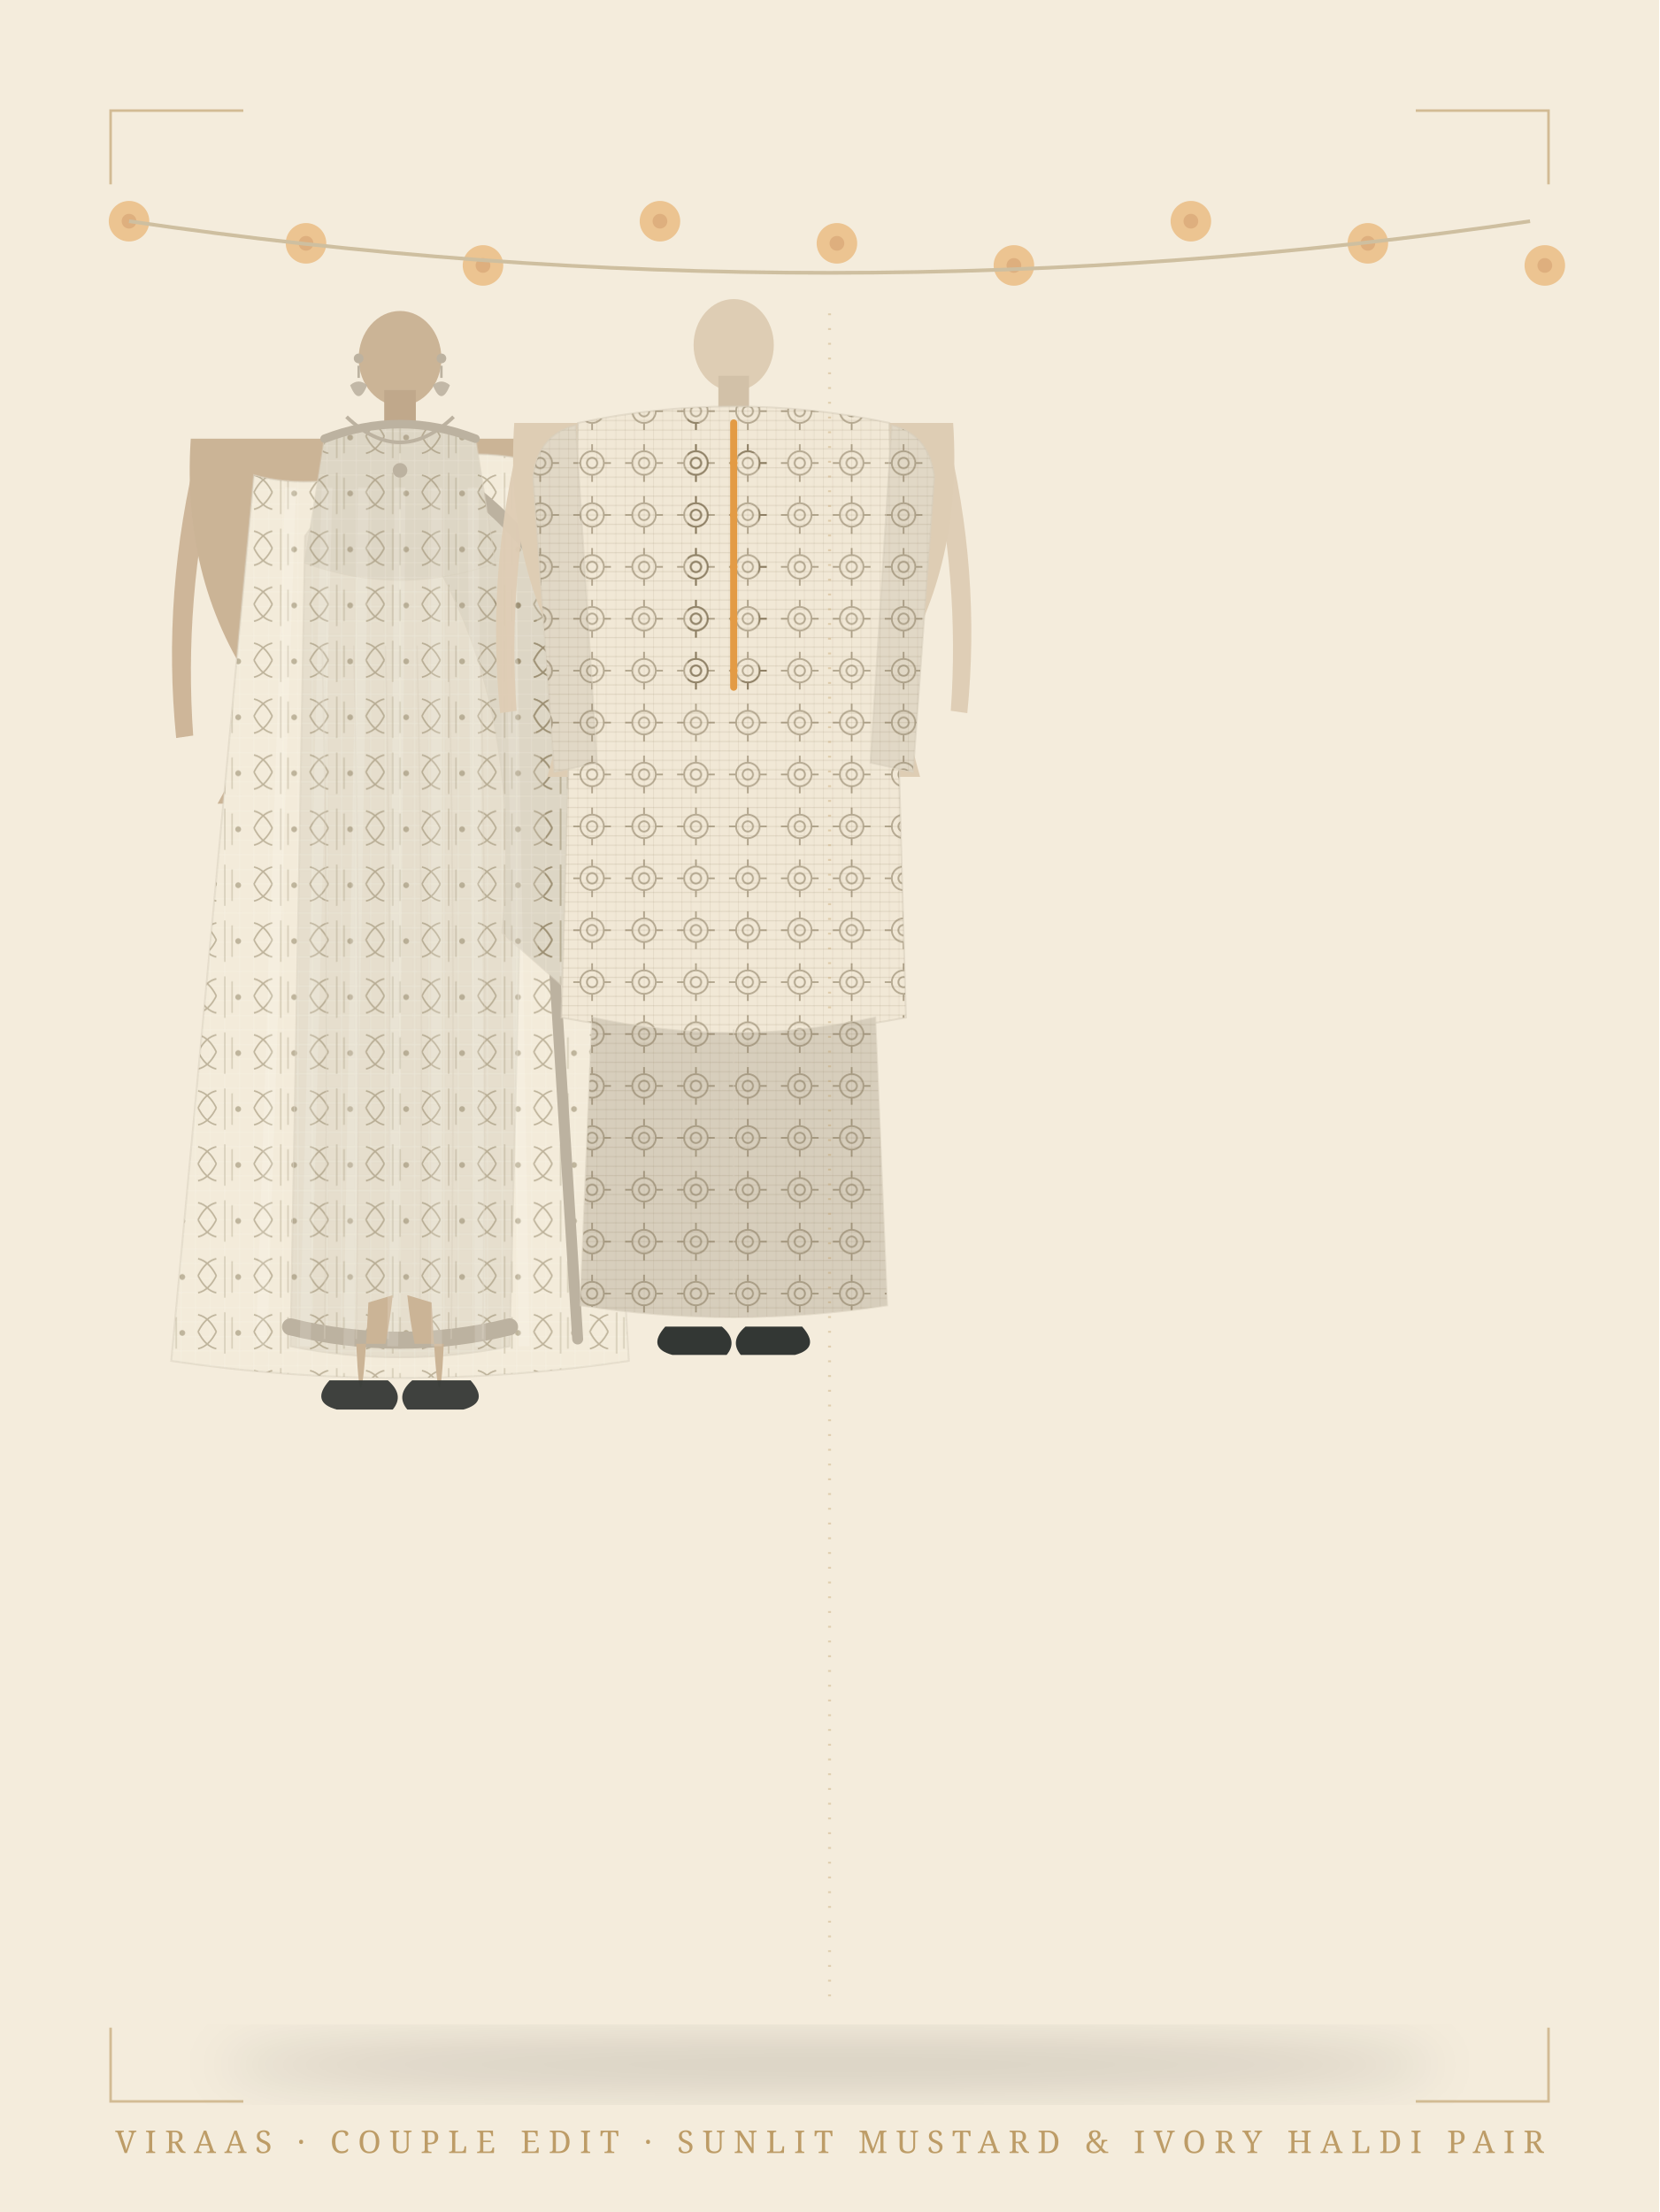
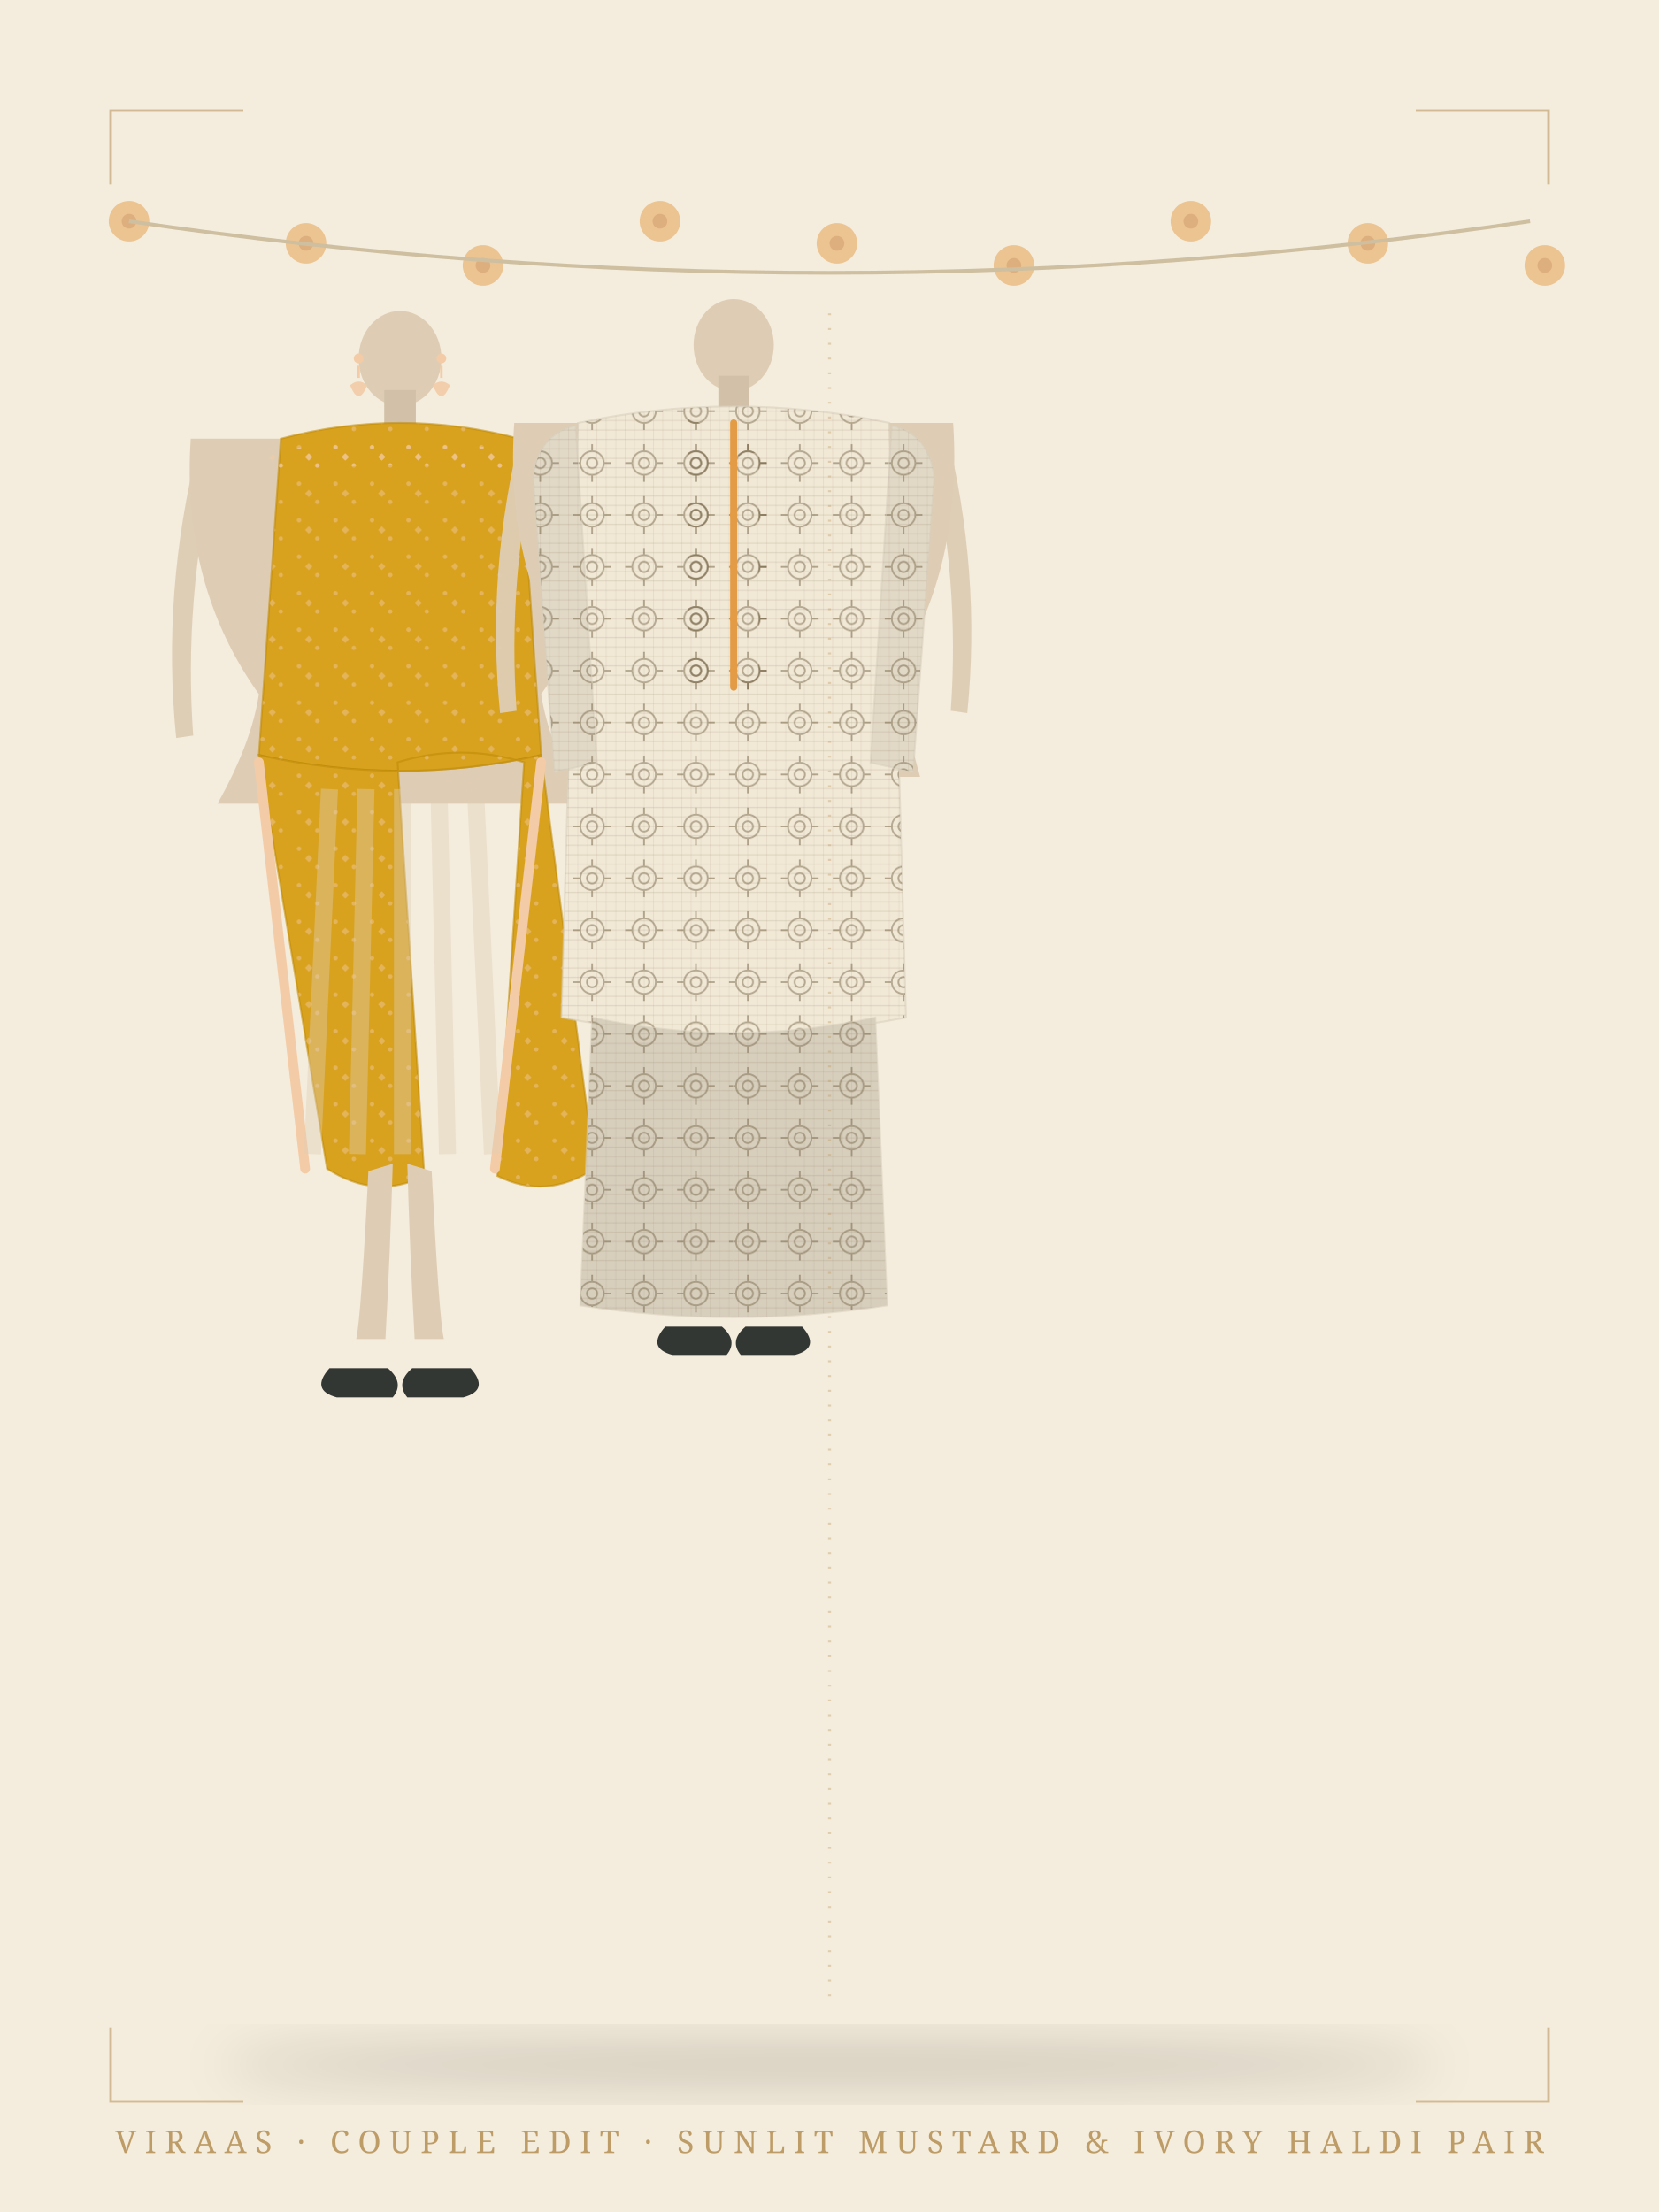
<svg xmlns="http://www.w3.org/2000/svg" viewBox="0 0 900 1200" width="900" height="1200">
  <defs>
-     <pattern id="f-cv1hx0tu1h" patternUnits="userSpaceOnUse" width="24" height="24">
-       <rect width="24" height="24" fill="#FFFDF7" opacity="0.12" />
-       <path d="M0 6 H24 M0 18 H24 M6 0 V24 M18 0 V24" stroke="#FFFDF7" stroke-width="0.7" opacity="0.2" fill="none" />
-     </pattern>
-     <pattern id="k-cv1hx0tu1h" patternUnits="userSpaceOnUse" width="46" height="46">
-       <g fill="none" stroke="#8E7F60" stroke-width="1.3" opacity="0.75">
-         <path d="M8 22 q6 -12 15 -14 M23 22 q-6 -12 -15 -14 M8 22 q6 12 15 14 M23 22 q-6 12 -15 14" />
-         <path d="M30 6 v34 M36 10 v26" opacity="0.5" />
-         <circle cx="41" cy="23" r="2.4" fill="#8E7F60" stroke="none" />
+     <pattern id="k-cv1fxunshh" patternUnits="userSpaceOnUse" width="30" height="30">
+       <g fill="#F3CBA6" opacity="0.6">
+         <circle cx="7" cy="7" r="1.8" />
+         <circle cx="22" cy="22" r="1.8" />
+         <path d="M15 12 l3 3 -3 3 -3 -3z" />
      </g>
    </pattern>
-     <pattern id="f-cv1hx0tu1m" patternUnits="userSpaceOnUse" width="24" height="24">
+     <pattern id="f-cv1fxunshm" patternUnits="userSpaceOnUse" width="24" height="24">
      <path d="M0 6 H24 M0 14 H24 M0 22 H24" stroke="#8B7C5E" stroke-width="0.8" opacity="0.18" fill="none" />
      <path d="M6 0 V24 M14 0 V24 M22 0 V24" stroke="#8B7C5E" stroke-width="0.6" opacity="0.13" fill="none" />
    </pattern>
-     <pattern id="k-cv1hx0tu1m" patternUnits="userSpaceOnUse" width="44" height="44">
+     <pattern id="k-cv1fxunshm" patternUnits="userSpaceOnUse" width="44" height="44">
      <g opacity="0.7" fill="none" stroke="#7E6F52" stroke-width="1.5">
        <circle cx="22" cy="22" r="10" />
        <circle cx="22" cy="22" r="4.4" />
        <path d="M22 6 v6 M22 32 v6 M6 22 h6 M32 22 h6" />
      </g>
    </pattern>
    <filter id="soft">
      <feGaussianBlur stdDeviation="14" />
    </filter>
  </defs>
  <rect width="900" height="1200" fill="#F4ECDC" />
  <g opacity="0.5">
    <circle cx="70" cy="120" r="11" fill="#E39B45" />
    <circle cx="70" cy="120" r="4" fill="#C8711F" />
    <circle cx="166" cy="132" r="11" fill="#E39B45" />
    <circle cx="166" cy="132" r="4" fill="#C8711F" />
    <circle cx="262" cy="144" r="11" fill="#E39B45" />
    <circle cx="262" cy="144" r="4" fill="#C8711F" />
    <circle cx="358" cy="120" r="11" fill="#E39B45" />
    <circle cx="358" cy="120" r="4" fill="#C8711F" />
    <circle cx="454" cy="132" r="11" fill="#E39B45" />
    <circle cx="454" cy="132" r="4" fill="#C8711F" />
    <circle cx="550" cy="144" r="11" fill="#E39B45" />
    <circle cx="550" cy="144" r="4" fill="#C8711F" />
    <circle cx="646" cy="120" r="11" fill="#E39B45" />
    <circle cx="646" cy="120" r="4" fill="#C8711F" />
    <circle cx="742" cy="132" r="11" fill="#E39B45" />
    <circle cx="742" cy="132" r="4" fill="#C8711F" />
    <circle cx="838" cy="144" r="11" fill="#E39B45" />
    <circle cx="838" cy="144" r="4" fill="#C8711F" />
    <path d="M70 120 Q450 176 830 120" stroke="#A89163" stroke-width="2" fill="none" />
  </g>
  <g transform="translate(-80 40) scale(0.66)">
-     <g opacity="0.94">
+     <g>
+       <ellipse cx="450" cy="234" rx="34" ry="39" fill="#DECDB4" />
+       <path d="M437 260 h26 v46 h-26z" fill="#d2c1a8" />
+       <path d="M284 306 q-30 120 -18 240 l14 -2 q-8 -112 18 -224z" fill="#DECDB4" opacity="0.95" />
+       <path d="M616 306 q30 120 18 240 l-14 -2 q8 -112 -18 -224z" fill="#DECDB4" opacity="0.95" />
+       <path d="M278 300 Q270 420 334 510 Q328 550 300 600 L600 600 Q572 550 566 510 Q630 420 622 300 Z" fill="#DECDB4" />
+     </g>
+     <clipPath id="cc-cv1fxunshh-1">
+       <path d="M352 300 Q450 274 548 300 L566 560 Q450 586 334 560 Z" />
+     </clipPath>
+     <path d="M352 300 Q450 274 548 300 L566 560 Q450 586 334 560 Z" fill="#D8A21F" stroke="#be8805" stroke-width="1.6" stroke-opacity="0.55" />
+     <g clip-path="url(#cc-cv1fxunshh-1)">
+       <path d="M352 300 Q450 274 548 300 L566 560 Q450 586 334 560 Z" fill="url(#k-cv1fxunshh)" opacity="0.72" />
+     </g>
+     <path d="M352 320 Q450 302 548 322" fill="none" stroke="url(#k-cv1fxunshh)" stroke-width="20" stroke-linecap="round" opacity="0.95" />
+     <clipPath id="cc-cv1fxunshh-2">
+       <path d="M334 560 Q450 586 566 560 L610 900 q-40 26 -80 6 l22 -340 q-52 -16 -104 0 l22 340 q-40 20 -80 -6z" />
+     </clipPath>
+     <path d="M334 560 Q450 586 566 560 L610 900 q-40 26 -80 6 l22 -340 q-52 -16 -104 0 l22 340 q-40 20 -80 -6z" fill="#D8A21F" stroke="#be8805" stroke-width="1.6" stroke-opacity="0.55" />
+     <g clip-path="url(#cc-cv1fxunshh-2)">
+       <path d="M334 560 Q450 586 566 560 L610 900 q-40 26 -80 6 l22 -340 q-52 -16 -104 0 l22 340 q-40 20 -80 -6z" fill="url(#k-cv1fxunshh)" opacity="0.72" />
+     </g>
+     <path d="M334 566 L372 900" fill="none" stroke="#F3CBA6" stroke-width="8" stroke-linecap="round" />
+     <path d="M566 566 L528 900" fill="none" stroke="#F3CBA6" stroke-width="8" stroke-linecap="round" />
+     <g stroke="#DECDB4" stroke-width="14" opacity="0.4">
+       <path d="M392 588 l-14 300" fill="none" />
+       <path d="M422 588 l-7 300" fill="none" />
+       <path d="M452 588 l0 300" fill="none" />
+       <path d="M482 588 l7 300" fill="none" />
+       <path d="M512 588 l14 300" fill="none" />
+     </g>
+     <g>
+       <path d="M424 902 q-6 120 -10 138 l24 0 q4 -72 6 -144z" fill="#DECDB4" />
+       <path d="M476 902 q6 120 10 138 l-24 0 q-4 -72 -6 -144z" fill="#DECDB4" />
+     </g>
+     <g fill="#2A2E2C" opacity="0.95">
+       <path d="M392 1064 q-16 18 6 24 h46 q10 -12 -4 -24z" />
+       <path d="M508 1064 q16 18 -6 24 h-46 q-10 -12 4 -24z" />
+     </g>
+     <g>
      <g>
-         <ellipse cx="450" cy="234" rx="34" ry="39" fill="#C9B092" />
-         <path d="M437 260 h26 v46 h-26z" fill="#bda486" />
-         <path d="M284 306 q-30 120 -18 240 l14 -2 q-8 -112 18 -224z" fill="#C9B092" opacity="0.95" />
-         <path d="M616 306 q30 120 18 240 l-14 -2 q8 -112 -18 -224z" fill="#C9B092" opacity="0.95" />
-         <path d="M278 300 Q270 420 334 510 Q328 550 300 600 L600 600 Q572 550 566 510 Q630 420 622 300 Z" fill="#C9B092" />
-       </g>
-       <clipPath id="cc-cv1hx0tu1h-1">
-         <path d="M262 1058 Q450 1086 638 1058 L596 330 Q520 300 452 322 Q380 344 330 330 Z" />
-       </clipPath>
-       <path d="M262 1058 Q450 1086 638 1058 L596 330 Q520 300 452 322 Q380 344 330 330 Z" fill="#F1E8D6" stroke="#d7cebc" stroke-width="1.6" stroke-opacity="0.55" />
-       <g clip-path="url(#cc-cv1hx0tu1h-1)">
-         <path d="M262 1058 Q450 1086 638 1058 L596 330 Q520 300 452 322 Q380 344 330 330 Z" fill="url(#f-cv1hx0tu1h)" />
-         <path d="M262 1058 Q450 1086 638 1058 L596 330 Q520 300 452 322 Q380 344 330 330 Z" fill="url(#k-cv1hx0tu1h)" opacity="0.72" />
-       </g>
-       <clipPath id="cc-cv1hx0tu1h-2">
-         <path d="M452 322 Q400 340 372 380 L360 1046 Q450 1064 540 1046 L556 388 Q520 344 452 322Z" />
-       </clipPath>
-       <path d="M452 322 Q400 340 372 380 L360 1046 Q450 1064 540 1046 L556 388 Q520 344 452 322Z" fill="#e1d8c6" stroke="#d7cebc" stroke-width="1.6" stroke-opacity="0.55" />
-       <g clip-path="url(#cc-cv1hx0tu1h-2)">
-         <path d="M452 322 Q400 340 372 380 L360 1046 Q450 1064 540 1046 L556 388 Q520 344 452 322Z" fill="url(#f-cv1hx0tu1h)" />
-         <path d="M452 322 Q400 340 372 380 L360 1046 Q450 1064 540 1046 L556 388 Q520 344 452 322Z" fill="url(#k-cv1hx0tu1h)" opacity="0.72" />
-       </g>
-       <path d="M360 1030 Q450 1052 540 1030" fill="none" stroke="#B9AE9C" stroke-width="14" stroke-linecap="round" />
-       <path d="M556 400 L596 1040" fill="none" stroke="#B9AE9C" stroke-width="9" stroke-linecap="round" />
-       <clipPath id="cc-cv1hx0tu1h-3">
-         <path d="M470 318 Q560 366 604 470 Q648 600 618 780 L534 706 Q548 560 502 448 Q470 372 430 342 Z" />
-       </clipPath>
-       <path d="M470 318 Q560 366 604 470 Q648 600 618 780 L534 706 Q548 560 502 448 Q470 372 430 342 Z" fill="#d7cebc" stroke="#d7cebc" stroke-width="1.6" stroke-opacity="0.55" />
-       <g clip-path="url(#cc-cv1hx0tu1h-3)">
-         <path d="M470 318 Q560 366 604 470 Q648 600 618 780 L534 706 Q548 560 502 448 Q470 372 430 342 Z" fill="url(#f-cv1hx0tu1h)" />
-         <path d="M470 318 Q560 366 604 470 Q648 600 618 780 L534 706 Q548 560 502 448 Q470 372 430 342 Z" fill="url(#k-cv1hx0tu1h)" opacity="0.72" />
-       </g>
-       <path d="M470 318 Q560 366 604 470 Q648 600 618 780" fill="none" stroke="#B9AE9C" stroke-width="11" stroke-linecap="round" />
-       <path d="M540 430 Q600 560 576 720" fill="none" stroke="url(#k-cv1hx0tu1h)" stroke-width="26" stroke-linecap="round" opacity="0.95" />
-       <g>
-         <path d="M386 470 q6 260 2 570" stroke="#d7cebc" stroke-width="1.4" opacity="0.4" fill="none" />
-         <path d="M412 470 q6 260 2 570" stroke="#d7cebc" stroke-width="1.4" opacity="0.4" fill="none" />
-         <path d="M438 470 q6 260 2 570" stroke="#d7cebc" stroke-width="1.4" opacity="0.4" fill="none" />
-         <path d="M464 470 q6 260 2 570" stroke="#d7cebc" stroke-width="1.4" opacity="0.4" fill="none" />
-         <path d="M490 470 q6 260 2 570" stroke="#d7cebc" stroke-width="1.4" opacity="0.4" fill="none" />
-         <path d="M516 470 q6 260 2 570" stroke="#d7cebc" stroke-width="1.4" opacity="0.4" fill="none" />
-       </g>
-       <clipPath id="cc-cv1hx0tu1h-4">
-         <path d="M388 300 Q450 274 512 300 L528 402 Q450 430 372 402 Z" />
-       </clipPath>
-       <path d="M388 300 Q450 274 512 300 L528 402 Q450 430 372 402 Z" fill="#d7cebc" stroke="#d7cebc" stroke-width="1.6" stroke-opacity="0.55" />
-       <g clip-path="url(#cc-cv1hx0tu1h-4)">
-         <path d="M388 300 Q450 274 512 300 L528 402 Q450 430 372 402 Z" fill="url(#f-cv1hx0tu1h)" />
-         <path d="M388 300 Q450 274 512 300 L528 402 Q450 430 372 402 Z" fill="url(#k-cv1hx0tu1h)" opacity="0.72" />
-       </g>
-       <path d="M388 300 Q450 276 512 300" fill="none" stroke="#B9AE9C" stroke-width="7" stroke-linecap="round" />
-       <g>
-         <path d="M424 1010 q-6 120 -10 34 l24 0 q4 -20 6 -40z" fill="#C9B092" />
-         <path d="M476 1010 q6 120 10 34 l-24 0 q-4 -20 -6 -40z" fill="#C9B092" />
-       </g>
-       <g fill="#2A2E2C" opacity="0.95">
-         <path d="M392 1074 q-16 18 6 24 h46 q10 -12 -4 -24z" />
-         <path d="M508 1074 q16 18 -6 24 h-46 q-10 -12 4 -24z" />
+         <circle cx="416" cy="234" r="4" fill="#F3CBA6" />
+         <path d="M416 240 l0 10" stroke="#F3CBA6" stroke-width="2" />
+         <path d="M409 256 Q416 274 423 256 Q416 250 409 256z" fill="#F3CBA6" opacity="0.9" />
      </g>
      <g>
-         <g>
-           <circle cx="416" cy="234" r="4" fill="#B9AE9C" />
-           <path d="M416 240 l0 10" stroke="#B9AE9C" stroke-width="2" />
-           <path d="M409 256 Q416 274 423 256 Q416 250 409 256z" fill="#B9AE9C" opacity="0.9" />
-         </g>
-         <g>
-           <circle cx="484" cy="234" r="4" fill="#B9AE9C" />
-           <path d="M484 240 l0 10" stroke="#B9AE9C" stroke-width="2" />
-           <path d="M477 256 Q484 274 491 256 Q484 250 477 256z" fill="#B9AE9C" opacity="0.9" />
-         </g>
-       </g>
-       <g fill="none" stroke="#B9AE9C" stroke-width="3">
-         <path d="M406 282 Q450 324 494 282" />
-       </g>
-       <g fill="#B9AE9C">
-         <circle cx="450" cy="326" r="6" />
-       </g>
-       <g opacity="0.15">
-         <path d="M360 340 L336 1046" stroke="#FFFDF7" stroke-width="9" fill="none" />
-         <path d="M390 340 L372 1046" stroke="#FFFDF7" stroke-width="9" fill="none" />
-         <path d="M420 340 L408 1046" stroke="#FFFDF7" stroke-width="9" fill="none" />
-         <path d="M450 340 L444 1046" stroke="#FFFDF7" stroke-width="9" fill="none" />
-         <path d="M480 340 L480 1046" stroke="#FFFDF7" stroke-width="9" fill="none" />
-         <path d="M510 340 L516 1046" stroke="#FFFDF7" stroke-width="9" fill="none" />
-         <path d="M540 340 L552 1046" stroke="#FFFDF7" stroke-width="9" fill="none" />
+         <circle cx="484" cy="234" r="4" fill="#F3CBA6" />
+         <path d="M484 240 l0 10" stroke="#F3CBA6" stroke-width="2" />
+         <path d="M477 256 Q484 274 491 256 Q484 250 477 256z" fill="#F3CBA6" opacity="0.9" />
      </g>
    </g>
  </g>
  <g transform="translate(110 40) scale(0.64)">
    <g>
      <ellipse cx="450" cy="230" rx="34" ry="39" fill="#DECDB4" />
      <path d="M437 256 h26 v46 h-26z" fill="#d2c1a8" />
      <path d="M270 302 q-30 120 -18 240 l14 -2 q-8 -112 18 -224z" fill="#DECDB4" opacity="0.95" />
      <path d="M630 302 q30 120 18 240 l-14 -2 q8 -112 -18 -224z" fill="#DECDB4" opacity="0.95" />
      <path d="M264 296 Q256 416 312 506 Q306 546 292 596 L608 596 Q594 546 588 506 Q644 416 636 296 Z" fill="#DECDB4" />
    </g>
-     <clipPath id="cc-cv1hx0tu1m-1">
+     <clipPath id="cc-cv1fxunshm-1">
      <path d="M318 296 Q450 268 582 296 L596 800 Q450 828 304 800 Z" />
    </clipPath>
    <path d="M318 296 Q450 268 582 296 L596 800 Q450 828 304 800 Z" fill="#F1E8D6" stroke="#d7cebc" stroke-width="1.6" stroke-opacity="0.55" />
-     <g clip-path="url(#cc-cv1hx0tu1m-1)">
-       <path d="M318 296 Q450 268 582 296 L596 800 Q450 828 304 800 Z" fill="url(#f-cv1hx0tu1m)" />
-       <path d="M318 296 Q450 268 582 296 L596 800 Q450 828 304 800 Z" fill="url(#k-cv1hx0tu1m)" opacity="0.72" />
+     <g clip-path="url(#cc-cv1fxunshm-1)">
+       <path d="M318 296 Q450 268 582 296 L596 800 Q450 828 304 800 Z" fill="url(#f-cv1fxunshm)" />
+       <path d="M318 296 Q450 268 582 296 L596 800 Q450 828 304 800 Z" fill="url(#k-cv1fxunshm)" opacity="0.72" />
    </g>
    <path d="M450 296 V520" fill="none" stroke="#E39B45" stroke-width="6" stroke-linecap="round" />
    <g>
      <circle cx="450" cy="330" r="3.2" fill="#E39B45" />
      <circle cx="450" cy="374" r="3.2" fill="#E39B45" />
      <circle cx="450" cy="418" r="3.2" fill="#E39B45" />
      <circle cx="450" cy="462" r="3.2" fill="#E39B45" />
      <circle cx="450" cy="506" r="3.2" fill="#E39B45" />
    </g>
-     <clipPath id="cc-cv1hx0tu1m-2">
+     <clipPath id="cc-cv1fxunshm-2">
      <path d="M316 298 q-32 8 -36 44 l18 250 l36 -8 z" />
    </clipPath>
    <path d="M316 298 q-32 8 -36 44 l18 250 l36 -8 z" fill="#e1d8c6" stroke="#d7cebc" stroke-width="1.6" stroke-opacity="0.55" />
-     <g clip-path="url(#cc-cv1hx0tu1m-2)">
-       <path d="M316 298 q-32 8 -36 44 l18 250 l36 -8 z" fill="url(#f-cv1hx0tu1m)" />
-       <path d="M316 298 q-32 8 -36 44 l18 250 l36 -8 z" fill="url(#k-cv1hx0tu1m)" opacity="0.72" />
+     <g clip-path="url(#cc-cv1fxunshm-2)">
+       <path d="M316 298 q-32 8 -36 44 l18 250 l36 -8 z" fill="url(#f-cv1fxunshm)" />
+       <path d="M316 298 q-32 8 -36 44 l18 250 l36 -8 z" fill="url(#k-cv1fxunshm)" opacity="0.72" />
    </g>
-     <clipPath id="cc-cv1hx0tu1m-3">
+     <clipPath id="cc-cv1fxunshm-3">
      <path d="M584 298 q32 8 36 44 l-18 250 l-36 -8 z" />
    </clipPath>
    <path d="M584 298 q32 8 36 44 l-18 250 l-36 -8 z" fill="#e1d8c6" stroke="#d7cebc" stroke-width="1.6" stroke-opacity="0.55" />
-     <g clip-path="url(#cc-cv1hx0tu1m-3)">
-       <path d="M584 298 q32 8 36 44 l-18 250 l-36 -8 z" fill="url(#f-cv1hx0tu1m)" />
-       <path d="M584 298 q32 8 36 44 l-18 250 l-36 -8 z" fill="url(#k-cv1hx0tu1m)" opacity="0.72" />
+     <g clip-path="url(#cc-cv1fxunshm-3)">
+       <path d="M584 298 q32 8 36 44 l-18 250 l-36 -8 z" fill="url(#f-cv1fxunshm)" />
+       <path d="M584 298 q32 8 36 44 l-18 250 l-36 -8 z" fill="url(#k-cv1fxunshm)" opacity="0.72" />
    </g>
-     <path d="M420 306 q30 18 60 0 l0 210 q-30 16 -60 0z" fill="none" stroke="url(#k-cv1hx0tu1m)" stroke-width="18" stroke-linecap="round" opacity="0.95" />
-     <clipPath id="cc-cv1hx0tu1m-4">
+     <path d="M420 306 q30 18 60 0 l0 210 q-30 16 -60 0z" fill="none" stroke="url(#k-cv1fxunshm)" stroke-width="18" stroke-linecap="round" opacity="0.95" />
+     <clipPath id="cc-cv1fxunshm-4">
      <path d="M330 800 Q450 826 570 800 L580 1044 Q450 1064 320 1044 Z" />
    </clipPath>
    <path d="M330 800 Q450 826 570 800 L580 1044 Q450 1064 320 1044 Z" fill="#d7cebc" stroke="#d7cebc" stroke-width="1.6" stroke-opacity="0.55" />
-     <g clip-path="url(#cc-cv1hx0tu1m-4)">
-       <path d="M330 800 Q450 826 570 800 L580 1044 Q450 1064 320 1044 Z" fill="url(#f-cv1hx0tu1m)" />
-       <path d="M330 800 Q450 826 570 800 L580 1044 Q450 1064 320 1044 Z" fill="url(#k-cv1hx0tu1m)" opacity="0.72" />
+     <g clip-path="url(#cc-cv1fxunshm-4)">
+       <path d="M330 800 Q450 826 570 800 L580 1044 Q450 1064 320 1044 Z" fill="url(#f-cv1fxunshm)" />
+       <path d="M330 800 Q450 826 570 800 L580 1044 Q450 1064 320 1044 Z" fill="url(#k-cv1fxunshm)" opacity="0.72" />
    </g>
    <g stroke="#d7cebc" stroke-width="1.6" opacity="0.5" fill="none">
      <path d="M450 810 V1040" />
    </g>
    <g fill="#2A2E2C" opacity="0.95">
      <path d="M392 1062 q-16 18 6 24 h46 q10 -12 -4 -24z" />
      <path d="M508 1062 q16 18 -6 24 h-46 q-10 -12 4 -24z" />
    </g>
  </g>
  <ellipse cx="450" cy="1120" rx="330" ry="18" fill="#000" opacity="0.12" filter="url(#soft)" />
  <path d="M450 170 V1090" stroke="#B7945A" stroke-width="1.6" opacity="0.35" stroke-dasharray="1 7" />
  <g fill="none" stroke="#B7945A" opacity="0.55" stroke-width="1.4">
    <path d="M60 100 V60 H132" />
    <path d="M768 60 H840 V100" />
    <path d="M60 1100 V1140 H132" />
    <path d="M768 1140 H840 V1100" />
  </g>
  <text x="450" y="1168" text-anchor="middle" font-family="Georgia, serif" font-size="17" letter-spacing="4.6" fill="#B7945A" opacity="0.9">VIRAAS · COUPLE EDIT · SUNLIT MUSTARD &amp; IVORY HALDI PAIR</text>
</svg>
